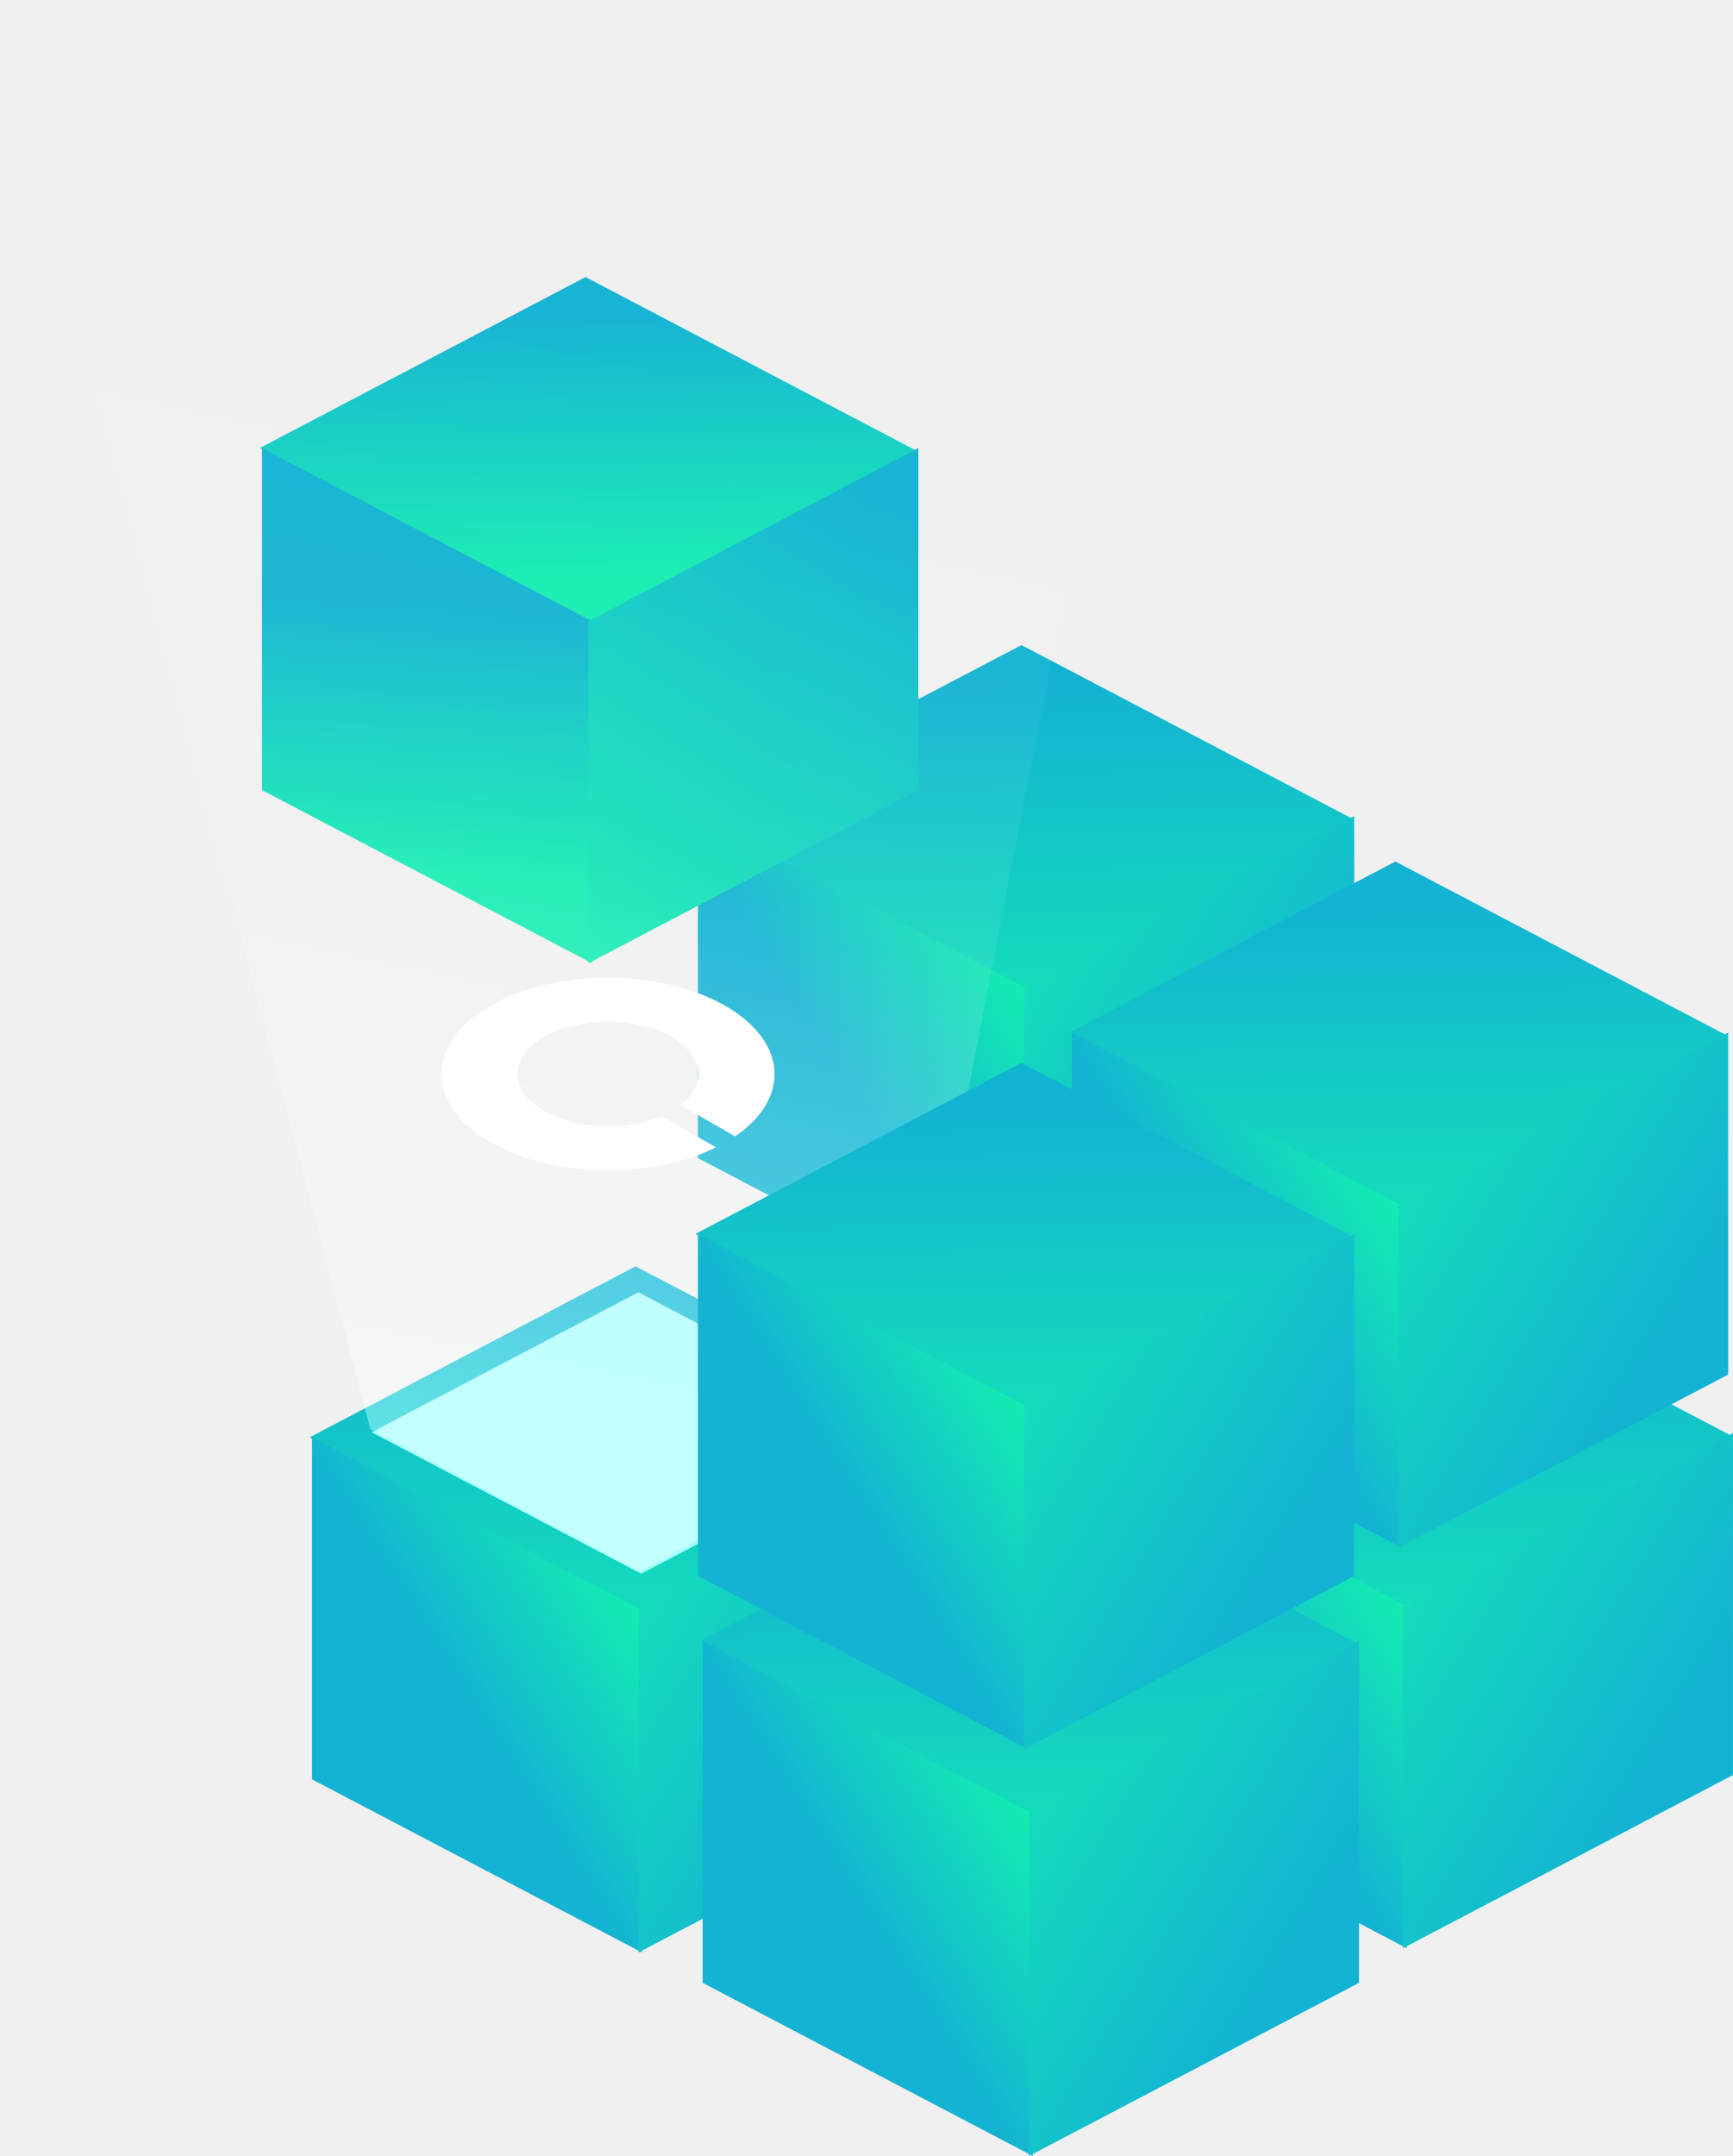
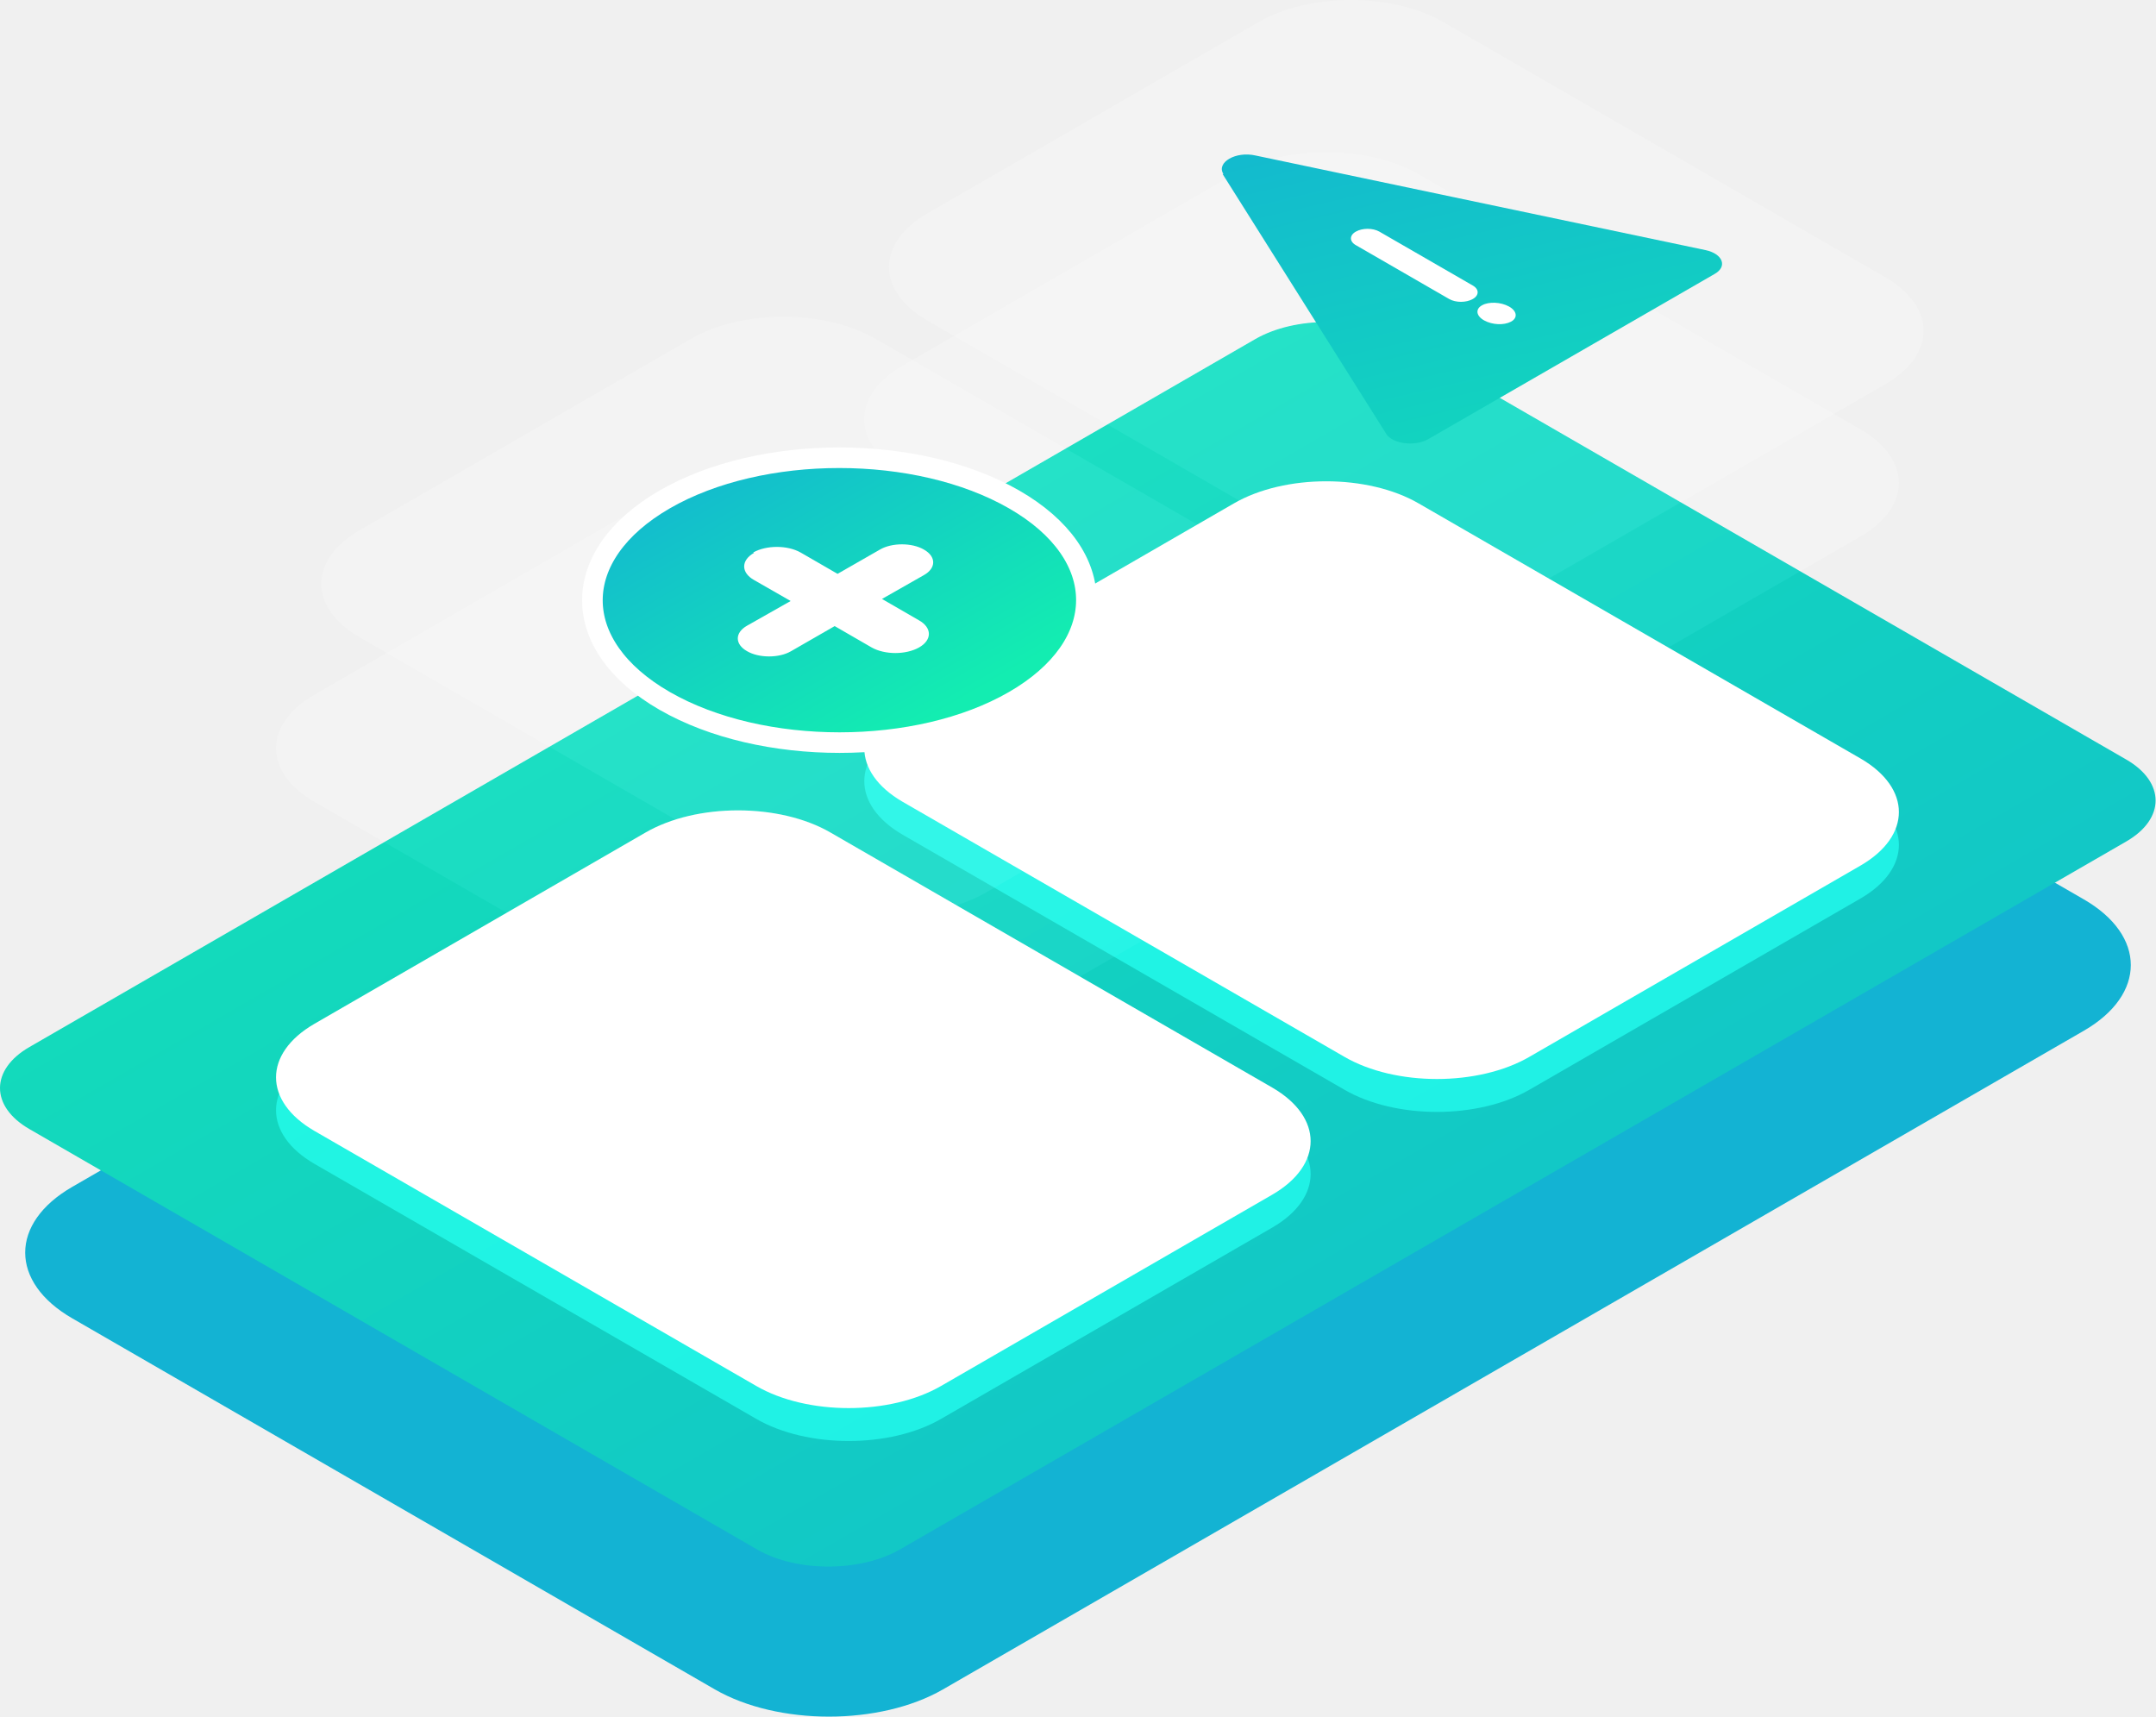
- <svg xmlns="http://www.w3.org/2000/svg" fill="none" viewBox="0 0 637.56 793">
-   <rect width="137.116" height="135.402" transform="matrix(0.885556 0.464533 -0.885556 0.464533 233.82 465.769)" fill="url(#paint0_linear_149_5)" />
-   <rect width="137.116" height="125.797" transform="matrix(0.885556 0.464533 0 1 114.797 528.667)" fill="url(#paint1_linear_149_5)" />
-   <rect width="137.116" height="125.797" transform="matrix(0.885556 -0.464533 0 1 234.844 592.362)" fill="url(#paint2_linear_149_5)" />
-   <rect width="111.986" height="110.827" transform="matrix(0.885556 0.464533 -0.885556 0.464533 234.852 475.322)" fill="url(#paint3_linear_149_5)" />
-   <rect width="137.116" height="135.402" transform="matrix(0.885556 0.464533 -0.885556 0.464533 377.531 390.927)" fill="url(#paint4_linear_149_5)" />
-   <rect width="137.116" height="125.797" transform="matrix(0.885556 0.464533 0 1 258.508 453.825)" fill="url(#paint5_linear_149_5)" />
-   <rect width="137.116" height="125.797" transform="matrix(0.885556 -0.464533 0 1 378.555 517.521)" fill="url(#paint6_linear_149_5)" />
-   <rect width="137.116" height="135.402" transform="matrix(0.885556 0.464533 -0.885556 0.464533 375.781 237.264)" fill="url(#paint7_linear_149_5)" />
-   <rect width="137.116" height="125.797" transform="matrix(0.885556 0.464533 0 1 256.758 300.162)" fill="url(#paint8_linear_149_5)" />
-   <rect width="137.116" height="125.797" transform="matrix(0.885556 -0.464533 0 1 376.805 363.857)" fill="url(#paint9_linear_149_5)" />
-   <rect width="137.116" height="135.402" transform="matrix(0.885556 0.464533 -0.885556 0.464533 515.117 464.176)" fill="url(#paint10_linear_149_5)" />
-   <rect width="137.116" height="125.797" transform="matrix(0.885556 0.464533 0 1 396.094 527.074)" fill="url(#paint11_linear_149_5)" />
-   <rect width="137.116" height="125.797" transform="matrix(0.885556 -0.464533 0 1 516.141 590.77)" fill="url(#paint12_linear_149_5)" />
-   <rect width="137.116" height="135.402" transform="matrix(0.885556 0.464533 -0.885556 0.464533 215.422 101.912)" fill="url(#paint13_linear_149_5)" />
-   <rect width="137.116" height="125.797" transform="matrix(0.885556 0.464533 0 1 96.3906 164.811)" fill="url(#paint14_linear_149_5)" />
-   <rect width="137.116" height="125.797" transform="matrix(0.885556 -0.464533 0 1 216.445 228.505)" fill="url(#paint15_linear_149_5)" />
-   <rect width="137.116" height="135.402" transform="matrix(0.885556 0.464533 -0.885556 0.464533 377.531 540.609)" fill="url(#paint16_linear_149_5)" />
-   <rect width="137.116" height="125.797" transform="matrix(0.885556 0.464533 0 1 258.508 603.508)" fill="url(#paint17_linear_149_5)" />
-   <rect width="137.116" height="125.797" transform="matrix(0.885556 -0.464533 0 1 378.555 667.203)" fill="url(#paint18_linear_149_5)" />
-   <rect width="137.116" height="135.402" transform="matrix(0.885556 0.464533 -0.885556 0.464533 513.359 316.881)" fill="url(#paint19_linear_149_5)" />
-   <rect width="137.116" height="125.797" transform="matrix(0.885556 0.464533 0 1 394.336 379.779)" fill="url(#paint20_linear_149_5)" />
-   <rect width="137.116" height="125.797" transform="matrix(0.885556 -0.464533 0 1 514.383 443.475)" fill="url(#paint21_linear_149_5)" />
-   <g style="mix-blend-mode:screen">
-     <path fill-rule="evenodd" clip-rule="evenodd" d="M270.413 417.973C290.896 404.081 289.743 383.187 266.973 370.041C243.02 356.211 204.215 356.193 180.3 370C156.386 383.807 156.417 406.211 180.371 420.041C203.14 433.187 239.329 433.853 263.392 422.027L243.439 410.508C230.427 416.059 211.976 415.425 200.171 408.609C187.17 401.103 187.153 388.944 200.133 381.45C213.112 373.957 234.173 373.966 247.173 381.472C258.978 388.288 260.078 398.941 250.461 406.454L270.413 417.973Z" fill="white" />
-   </g>
-   <g style="mix-blend-mode:screen">
-     <path d="M0 6.954L433.769 0L332.118 525.668L235.287 578.03L136.265 525.668L0 6.954Z" fill="url(#paint22_linear_149_5)" />
-   </g>
-   <rect width="137.116" height="135.402" transform="matrix(0.885556 0.464533 -0.885556 0.464533 375.781 390.927)" fill="url(#paint23_linear_149_5)" />
-   <rect width="137.116" height="125.797" transform="matrix(0.885556 0.464533 0 1 256.758 453.825)" fill="url(#paint24_linear_149_5)" />
-   <rect width="137.116" height="125.797" transform="matrix(0.885556 -0.464533 0 1 376.805 517.521)" fill="url(#paint25_linear_149_5)" />
+ <svg xmlns="http://www.w3.org/2000/svg" version="1.1" viewBox="0 0 524.1 417.3">
  <defs>
-     <linearGradient id="paint0_linear_149_5" x1="187.119" y1="183.697" x2="13.897" y2="17.037" gradientUnits="userSpaceOnUse">
-       <stop stop-color="#13EDB1" />
-       <stop offset="1" stop-color="#13B3D3" />
+     <style>
+       .st0 {
+         fill-rule: evenodd;
+       }
+ 
+       .st0, .st1, .st2 {
+         fill: #fff;
+       }
+ 
+       .st3 {
+         fill: url(#linear-gradient2);
+       }
+ 
+       .st4 {
+         fill: #13edb1;
+         fill-opacity: .8;
+       }
+ 
+       .st5 {
+         fill: url(#linear-gradient);
+       }
+ 
+       .st6 {
+         fill: url(#linear-gradient1);
+         stroke: #fff;
+         stroke-width: 5px;
+       }
+ 
+       .st7 {
+         fill: #13b3d3;
+       }
+ 
+       .st8 {
+         isolation: isolate;
+       }
+ 
+       .st9 {
+         mix-blend-mode: screen;
+       }
+ 
+       .st2 {
+         fill-opacity: .2;
+       }
+ 
+       .st10 {
+         mix-blend-mode: soft-light;
+       }
+     </style>
+     <linearGradient id="linear-gradient" x1="136.3" y1="353.1" x2="136.3" y2="108.7" gradientTransform="translate(344 413.1) rotate(-30) scale(1 -.9) skewX(-26.6)" gradientUnits="userSpaceOnUse">
+       <stop offset="0" stop-color="#13dbbb" />
+       <stop offset="1" stop-color="#12c8c6" />
    </linearGradient>
-     <linearGradient id="paint1_linear_149_5" x1="136.303" y1="-2.91329e-06" x2="10.758" y2="135.043" gradientUnits="userSpaceOnUse">
-       <stop stop-color="#13EDB1" />
-       <stop offset="0.546" stop-color="#13B3D3" />
+     <linearGradient id="linear-gradient1" x1="-4.3" y1="353.1" x2="-4.3" y2="250.1" gradientTransform="translate(469 294.5) rotate(-30) scale(1 -.9) skewX(-26.6)" gradientUnits="userSpaceOnUse">
+       <stop offset="0" stop-color="#13b3d3" />
+       <stop offset="1" stop-color="#13edb1" />
    </linearGradient>
-     <linearGradient id="paint2_linear_149_5" x1="-49.619" y1="-45.246" x2="173.175" y2="184.21" gradientUnits="userSpaceOnUse">
-       <stop stop-color="#13EDB1" />
-       <stop offset="0.691" stop-color="#13B3D3" />
-     </linearGradient>
-     <linearGradient id="paint3_linear_149_5" x1="152.825" y1="150.357" x2="11.055" y2="14.252" gradientUnits="userSpaceOnUse">
-       <stop offset="1" stop-color="#A7FFFE" />
-     </linearGradient>
-     <linearGradient id="paint4_linear_149_5" x1="187.119" y1="183.697" x2="13.897" y2="17.037" gradientUnits="userSpaceOnUse">
-       <stop stop-color="#13EDB1" />
-       <stop offset="1" stop-color="#13B3D3" />
-     </linearGradient>
-     <linearGradient id="paint5_linear_149_5" x1="136.303" y1="-2.91329e-06" x2="10.758" y2="135.043" gradientUnits="userSpaceOnUse">
-       <stop stop-color="#13EDB1" />
-       <stop offset="0.546" stop-color="#13B3D3" />
-     </linearGradient>
-     <linearGradient id="paint6_linear_149_5" x1="-49.619" y1="-45.246" x2="173.175" y2="184.21" gradientUnits="userSpaceOnUse">
-       <stop stop-color="#13EDB1" />
-       <stop offset="0.691" stop-color="#13B3D3" />
-     </linearGradient>
-     <linearGradient id="paint7_linear_149_5" x1="187.119" y1="183.697" x2="13.897" y2="17.037" gradientUnits="userSpaceOnUse">
-       <stop stop-color="#13EDB1" />
-       <stop offset="1" stop-color="#13B3D3" />
-     </linearGradient>
-     <linearGradient id="paint8_linear_149_5" x1="136.303" y1="-2.91329e-06" x2="10.758" y2="135.043" gradientUnits="userSpaceOnUse">
-       <stop stop-color="#13EDB1" />
-       <stop offset="0.546" stop-color="#13B3D3" />
-     </linearGradient>
-     <linearGradient id="paint9_linear_149_5" x1="-49.619" y1="-45.246" x2="173.175" y2="184.21" gradientUnits="userSpaceOnUse">
-       <stop stop-color="#13EDB1" />
-       <stop offset="0.691" stop-color="#13B3D3" />
-     </linearGradient>
-     <linearGradient id="paint10_linear_149_5" x1="187.119" y1="183.697" x2="13.897" y2="17.037" gradientUnits="userSpaceOnUse">
-       <stop stop-color="#13EDB1" />
-       <stop offset="1" stop-color="#13B3D3" />
-     </linearGradient>
-     <linearGradient id="paint11_linear_149_5" x1="136.303" y1="-2.91329e-06" x2="10.758" y2="135.043" gradientUnits="userSpaceOnUse">
-       <stop stop-color="#13EDB1" />
-       <stop offset="0.546" stop-color="#13B3D3" />
-     </linearGradient>
-     <linearGradient id="paint12_linear_149_5" x1="-49.619" y1="-45.246" x2="173.175" y2="184.21" gradientUnits="userSpaceOnUse">
-       <stop stop-color="#13EDB1" />
-       <stop offset="0.691" stop-color="#13B3D3" />
-     </linearGradient>
-     <linearGradient id="paint13_linear_149_5" x1="187.119" y1="183.697" x2="13.897" y2="17.037" gradientUnits="userSpaceOnUse">
-       <stop offset="0.393" stop-color="#13EDB1" />
-       <stop offset="1" stop-color="#13B3D3" />
-     </linearGradient>
-     <linearGradient id="paint14_linear_149_5" x1="102.371" y1="110.605" x2="59.197" y2="5.178" gradientUnits="userSpaceOnUse">
-       <stop stop-color="#13EDB1" />
-       <stop offset="0.808" stop-color="#13B3D3" />
-     </linearGradient>
-     <linearGradient id="paint15_linear_149_5" x1="-9.885" y1="115.302" x2="123.744" y2="-13.612" gradientUnits="userSpaceOnUse">
-       <stop stop-color="#13EDB1" />
-       <stop offset="0.893" stop-color="#13B3D3" />
-     </linearGradient>
-     <linearGradient id="paint16_linear_149_5" x1="187.119" y1="183.697" x2="13.897" y2="17.037" gradientUnits="userSpaceOnUse">
-       <stop stop-color="#13EDB1" />
-       <stop offset="1" stop-color="#13B3D3" />
-     </linearGradient>
-     <linearGradient id="paint17_linear_149_5" x1="136.303" y1="-2.91329e-06" x2="10.758" y2="135.043" gradientUnits="userSpaceOnUse">
-       <stop stop-color="#13EDB1" />
-       <stop offset="0.546" stop-color="#13B3D3" />
-     </linearGradient>
-     <linearGradient id="paint18_linear_149_5" x1="-49.619" y1="-45.246" x2="173.175" y2="184.21" gradientUnits="userSpaceOnUse">
-       <stop stop-color="#13EDB1" />
-       <stop offset="0.691" stop-color="#13B3D3" />
-     </linearGradient>
-     <linearGradient id="paint19_linear_149_5" x1="187.119" y1="183.697" x2="13.897" y2="17.037" gradientUnits="userSpaceOnUse">
-       <stop stop-color="#13EDB1" />
-       <stop offset="1" stop-color="#13B3D3" />
-     </linearGradient>
-     <linearGradient id="paint20_linear_149_5" x1="136.303" y1="-2.91329e-06" x2="10.758" y2="135.043" gradientUnits="userSpaceOnUse">
-       <stop stop-color="#13EDB1" />
-       <stop offset="0.546" stop-color="#13B3D3" />
-     </linearGradient>
-     <linearGradient id="paint21_linear_149_5" x1="-49.619" y1="-45.246" x2="173.175" y2="184.21" gradientUnits="userSpaceOnUse">
-       <stop stop-color="#13EDB1" />
-       <stop offset="0.691" stop-color="#13B3D3" />
-     </linearGradient>
-     <linearGradient id="paint22_linear_149_5" x1="148.734" y1="525.668" x2="265.18" y2="-42.215" gradientUnits="userSpaceOnUse">
-       <stop stop-color="#A8FFFE" stop-opacity="0.49" />
-       <stop offset="0.381" stop-color="#F9FFFF" stop-opacity="0.064" />
-       <stop offset="0.846" stop-color="white" stop-opacity="0" />
-     </linearGradient>
-     <linearGradient id="paint23_linear_149_5" x1="187.119" y1="183.697" x2="13.897" y2="17.037" gradientUnits="userSpaceOnUse">
-       <stop stop-color="#13EDB1" />
-       <stop offset="1" stop-color="#13B3D3" />
-     </linearGradient>
-     <linearGradient id="paint24_linear_149_5" x1="136.303" y1="-2.91329e-06" x2="10.758" y2="135.043" gradientUnits="userSpaceOnUse">
-       <stop stop-color="#13EDB1" />
-       <stop offset="0.546" stop-color="#13B3D3" />
-     </linearGradient>
-     <linearGradient id="paint25_linear_149_5" x1="-49.619" y1="-45.246" x2="173.175" y2="184.21" gradientUnits="userSpaceOnUse">
-       <stop stop-color="#13EDB1" />
-       <stop offset="0.691" stop-color="#13B3D3" />
+     <linearGradient id="linear-gradient2" x1="349.3" y1="403" x2="373.3" y2="299.8" gradientTransform="translate(0 418.8) scale(1 -1)" gradientUnits="userSpaceOnUse">
+       <stop offset="0" stop-color="#13b7d0" />
+       <stop offset="1" stop-color="#12d9bc" />
    </linearGradient>
  </defs>
+   <g class="st8">
+     <g id="Layer_1">
+       <g id="Group_157">
+         <g id="Group_154">
+           <path id="Rectangle_323" class="st7" d="M17.6,288.5l277.3-160.1c15.3-8.8,40.1-8.8,55.4,0l156.2,90.2c15.3,8.8,15.3,23.2,0,32l-277.3,160.1c-15.3,8.8-40.1,8.8-55.4,0L17.6,320.5c-15.3-8.8-15.3-23.2,0-32Z" />
+           <path id="Rectangle_321" class="st5" d="M7.2,254.5L305.2,82.4c9.6-5.5,25.1-5.5,34.6,0l177,102.2c9.6,5.5,9.6,14.5,0,20l-298.1,172.1c-9.6,5.5-25.1,5.5-34.6,0L7.2,274.5c-9.6-5.5-9.6-14.5,0-20Z" />
+           <g id="Rectangle_322" class="st9">
+             <path class="st1" d="M201.9,202.4l107.4,62c12.4,7.2,12.4,18.8,0,26l-80.5,46.5c-12.4,7.2-32.6,7.2-45,0l-107.4-62c-12.4-7.2-12.4-18.8,0-26l80.5-46.5c12.4-7.2,32.6-7.2,45,0Z" />
+           </g>
+           <g id="Rectangle_327" class="st10">
+             <path class="st2" d="M201.9,122.4l107.4,62c12.4,7.2,12.4,18.8,0,26l-80.5,46.5c-12.4,7.2-32.6,7.2-45,0l-107.4-62c-12.4-7.2-12.4-18.8,0-26l80.5-46.5c12.4-7.2,32.6-7.2,45,0Z" />
+           </g>
+           <g id="Rectangle_329" class="st10">
+             <path class="st2" d="M212.9,82.4l107.4,62c12.4,7.2,12.4,18.8,0,26l-80.5,46.5c-12.4,7.2-32.6,7.2-45,0l-107.4-62c-12.4-7.2-12.4-18.8,0-26l80.5-46.5c12.4-7.2,32.6-7.2,45,0Z" />
+           </g>
+           <g id="Rectangle_330" class="st10">
+             <path class="st2" d="M350.9,5.4l107.4,62c12.4,7.2,12.4,18.8,0,26l-80.5,46.5c-12.4,7.2-32.6,7.2-45,0l-107.4-62c-12.4-7.2-12.4-18.8,0-26L305.9,5.4c12.4-7.2,32.6-7.2,45,0Z" />
+           </g>
+           <g id="Rectangle_328" class="st10">
+             <path class="st2" d="M344.9,42.4l107.4,62c12.4,7.2,12.4,18.8,0,26l-80.5,46.5c-12.4,7.2-32.6,7.2-45,0l-107.4-62c-12.4-7.2-12.4-18.8,0-26l80.5-46.5c12.4-7.2,32.6-7.2,45,0Z" />
+           </g>
+           <g id="Rectangle_324" class="st9">
+             <path class="st1" d="M344.9,122.4l107.4,62c12.4,7.2,12.4,18.8,0,26l-80.5,46.5c-12.4,7.2-32.6,7.2-45,0l-107.4-62c-12.4-7.2-12.4-18.8,0-26l80.5-46.5c12.4-7.2,32.6-7.2,45,0Z" />
+           </g>
+           <g id="Rectangle_325" class="st9">
+             <path class="st4" d="M201.9,210.4l107.4,62c12.4,7.2,12.4,18.8,0,26l-80.5,46.5c-12.4,7.2-32.6,7.2-45,0l-107.4-62c-12.4-7.2-12.4-18.8,0-26l80.5-46.5c12.4-7.2,32.6-7.2,45,0Z" />
+           </g>
+           <g id="Rectangle_326" class="st9">
+             <path class="st4" d="M344.9,130.4l107.4,62c12.4,7.2,12.4,18.8,0,26l-80.5,46.5c-12.4,7.2-32.6,7.2-45,0l-107.4-62c-12.4-7.2-12.4-18.8,0-26l80.5-46.5c12.4-7.2,32.6-7.2,45,0Z" />
+           </g>
+           <g id="Group_153">
+             <path id="Ellipse_92" class="st6" d="M161.6,121.4c23.4-13.5,61.4-13.5,84.9,0s23.4,35.5,0,49-61.4,13.5-84.9,0-23.4-35.5,0-49Z" />
+             <path id="Union" class="st0" d="M183.3,134.4c-3.2,1.8-3.2,4.8,0,6.6l8.9,5.1-10.6,6c-3,1.7-3,4.5,0,6.2,2.9,1.7,7.8,1.7,10.7,0l10.6-6.1,9,5.2c3.2,1.8,8.3,1.8,11.5,0,3.2-1.8,3.2-4.8,0-6.6l-9-5.2,10.2-5.8c3-1.7,3-4.5,0-6.2-2.9-1.7-7.8-1.7-10.7,0l-10.3,5.9-9-5.2c-3.2-1.8-8.3-1.8-11.5,0Z" />
+           </g>
+         </g>
+         <g id="Group_152">
+           <path id="Polygon_7" class="st3" d="M297.4,42.3c-1.8-2.8,3-5.6,7.8-4.5l109.4,23c4.2.9,5.4,4,2.2,5.8l-69.7,40.2c-3.2,1.8-8.6,1.1-10.1-1.3l-39.8-63.2Z" />
+           <path id="Rectangle_320" class="st1" d="M329.6,56.3h0c1.6-.9,4.1-.9,5.7,0l22.7,13.1c1.6.9,1.6,2.4,0,3.3h0c-1.6.9-4.1.9-5.7,0l-22.7-13.1c-1.6-.9-1.6-2.4,0-3.3Z" />
+           <path id="Ellipse_91" class="st1" d="M360.3,74.2c1.6-.9,4.5-.8,6.5.3s2.2,2.8.5,3.7-4.5.8-6.5-.3-2.2-2.8-.5-3.7Z" />
+         </g>
+       </g>
+     </g>
+   </g>
</svg>
